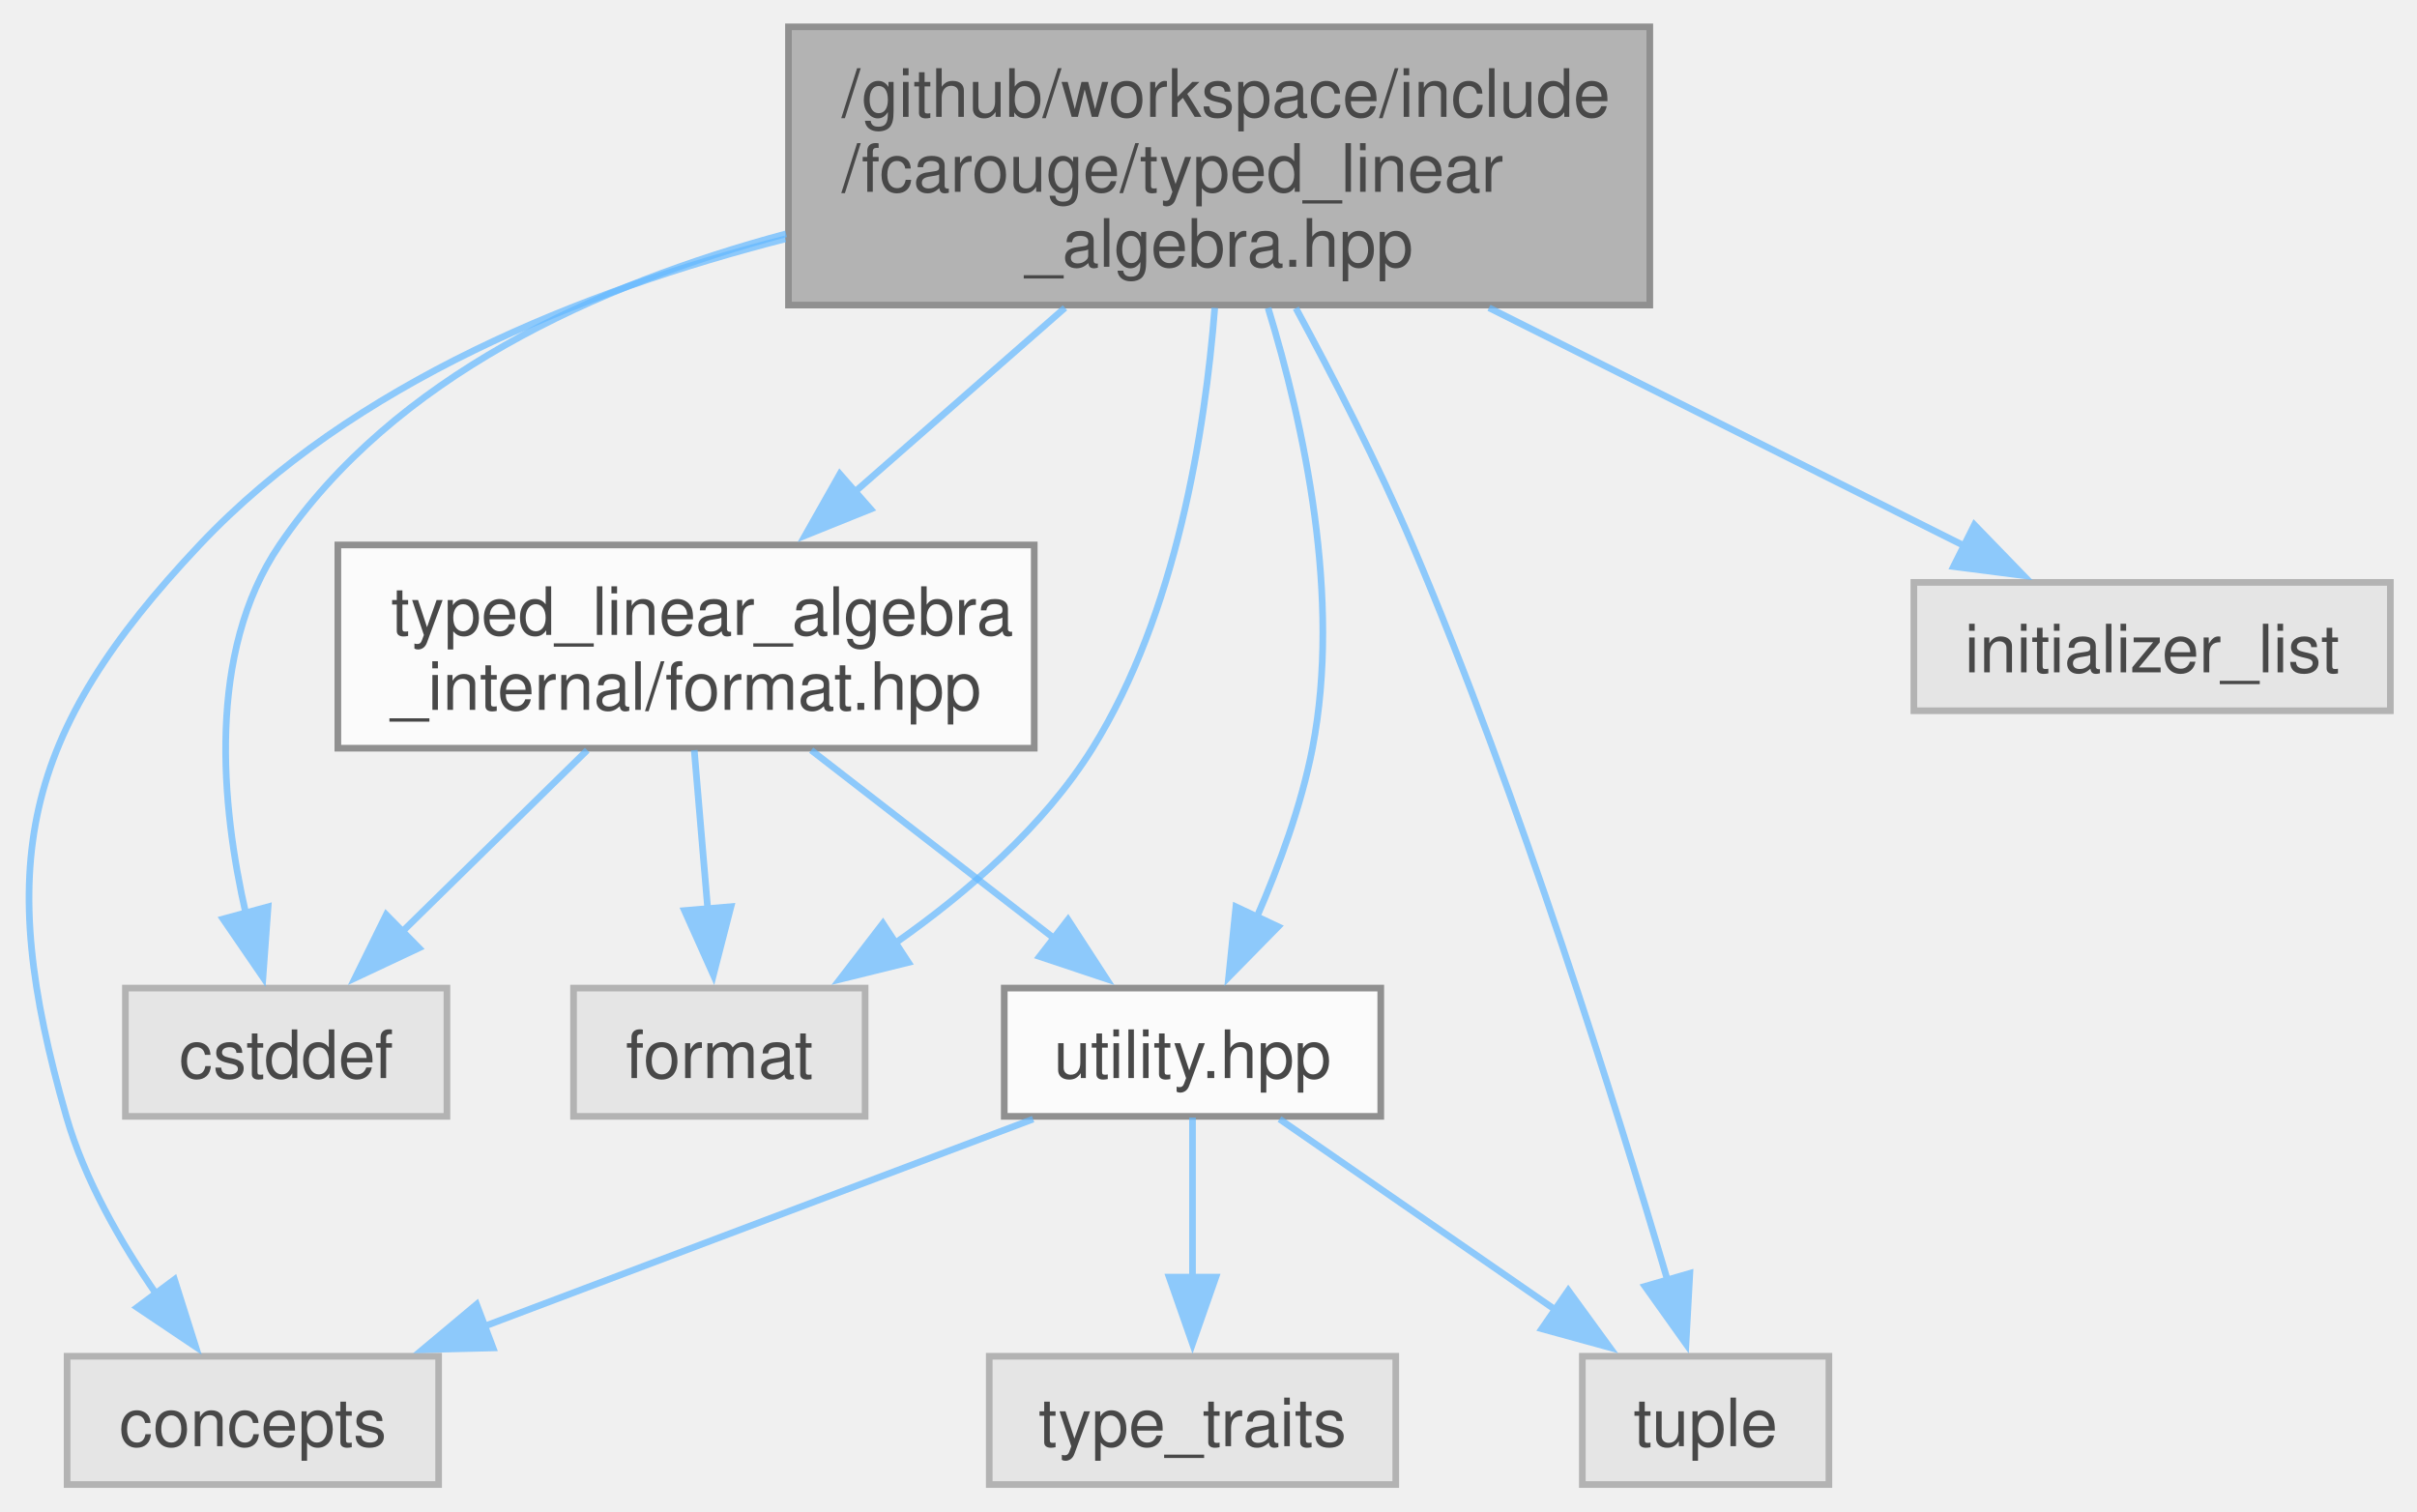
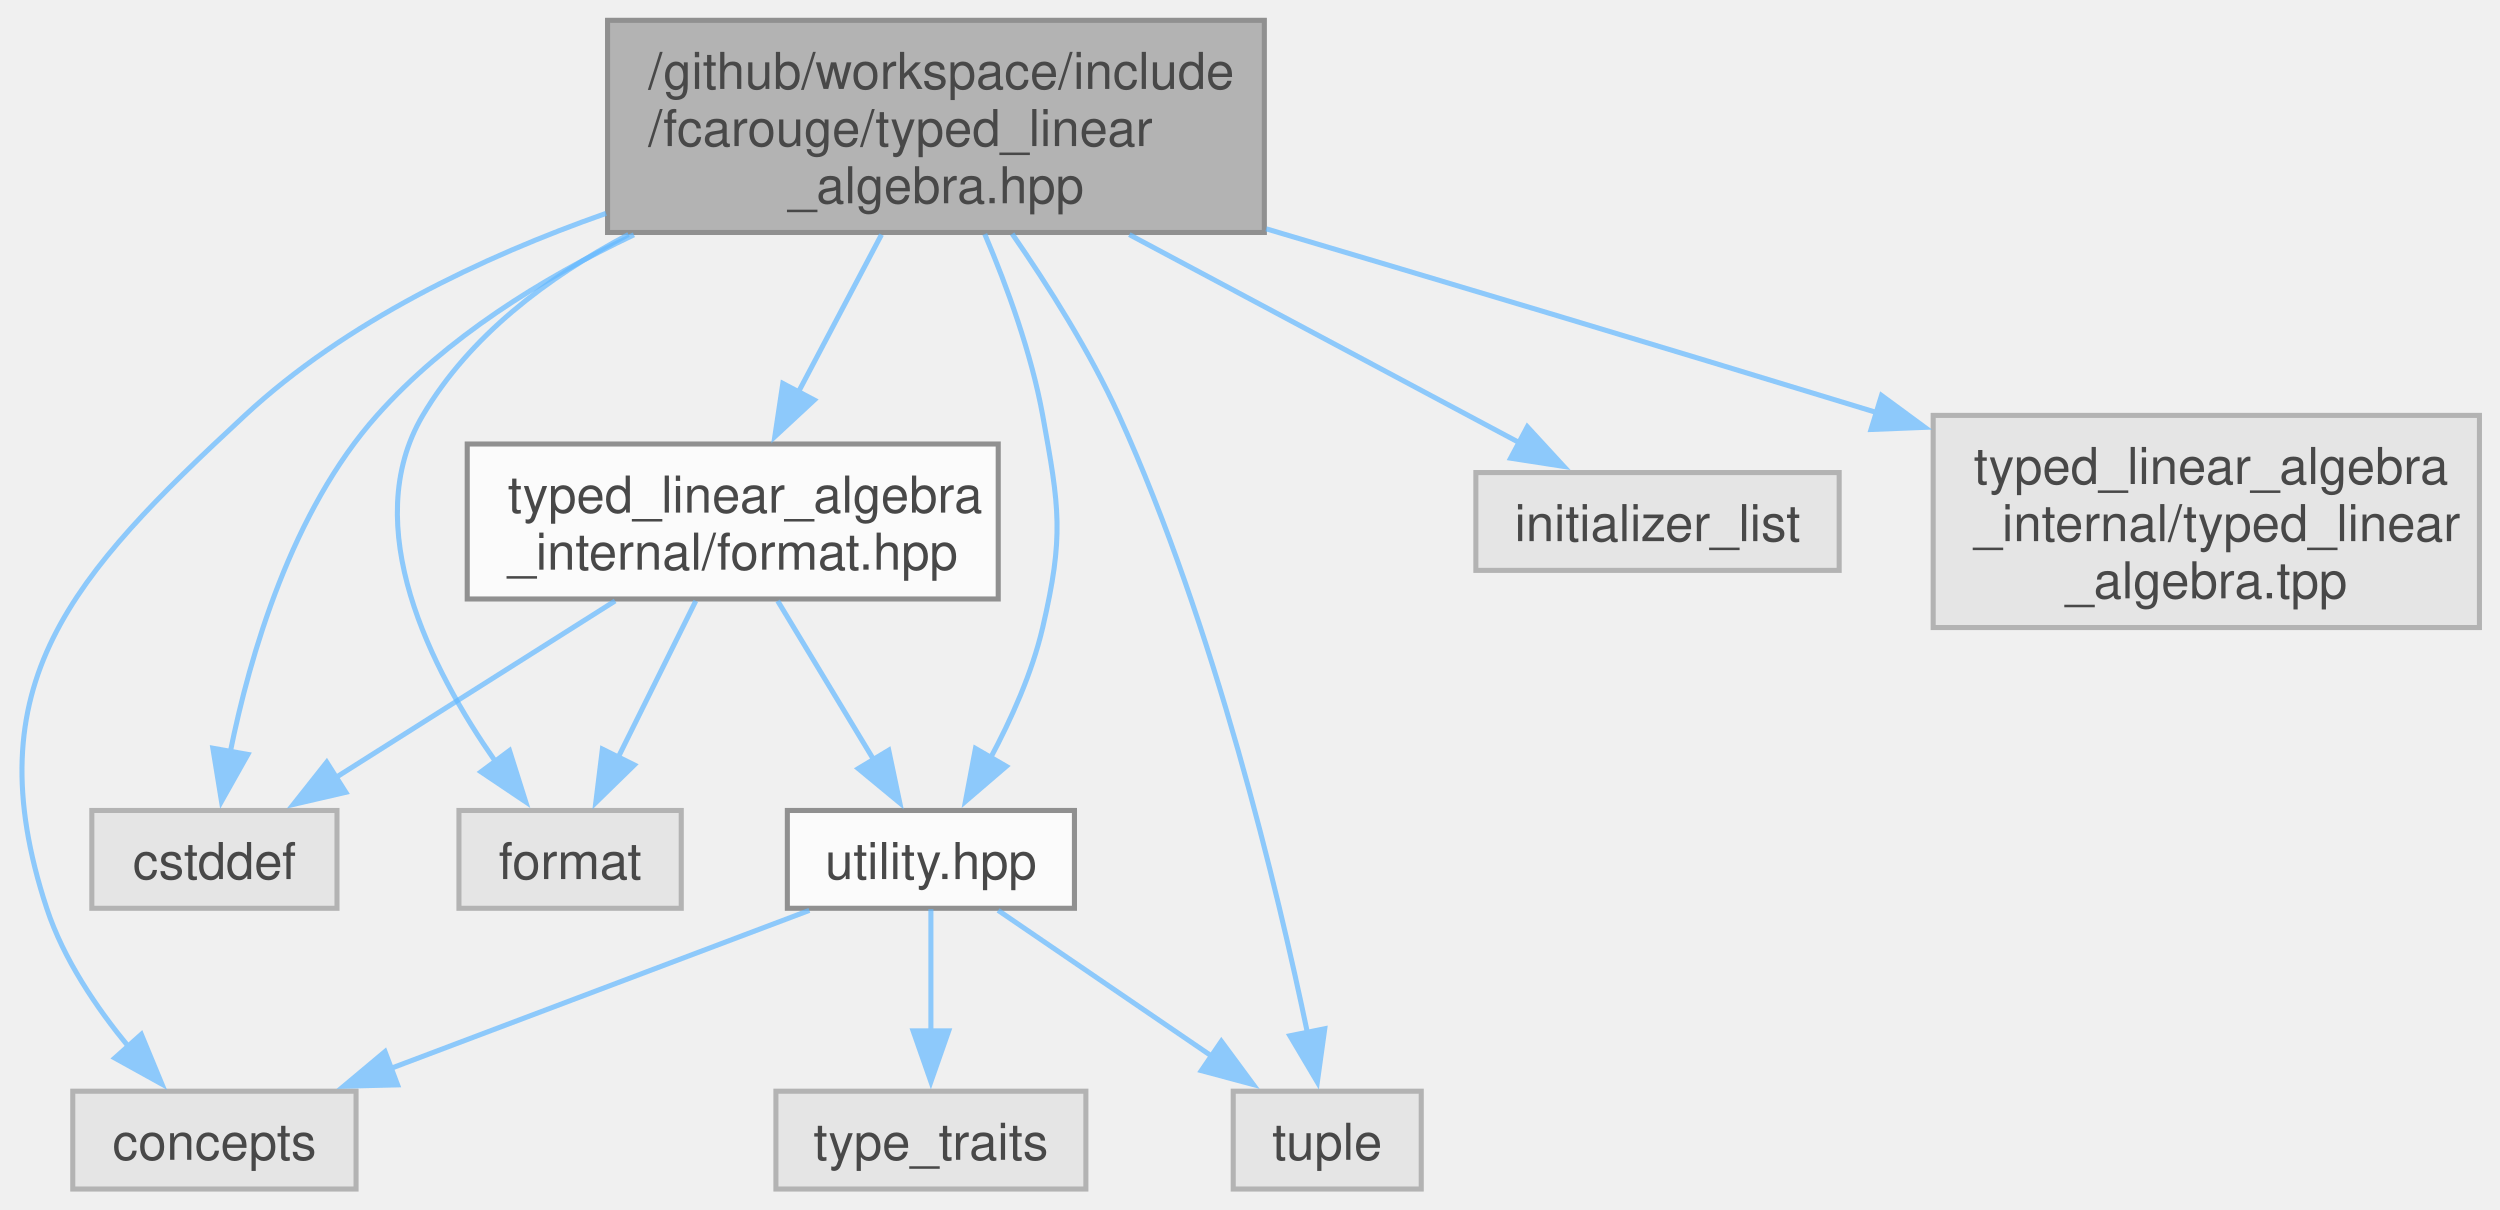
- <svg xmlns="http://www.w3.org/2000/svg" xmlns:xlink="http://www.w3.org/1999/xlink" width="363pt" height="227pt" viewBox="0.00 0.00 362.70 226.75">
+ <svg xmlns="http://www.w3.org/2000/svg" xmlns:xlink="http://www.w3.org/1999/xlink" width="492pt" height="238pt" viewBox="0.00 0.00 491.90 238.00">
  <svg id="main" version="1.1" xml:space="preserve">
    <style type="text/css">
.node, .edge {opacity: 0.7;}
.node.selected, .edge.selected {opacity: 1;}
.edge:hover path { stroke: red; }
.edge:hover polygon { stroke: red; fill: red; }
</style>
    <svg id="graph" class="graph">
-       <g id="graph0" class="graph" transform="scale(1 1) rotate(0) translate(4 222.75)">
+       <g id="graph0" class="graph" transform="scale(1 1) rotate(0) translate(4 234)">
        <g id="Node000001" class="node">
          <g id="a_Node000001">
            <a xlink:title="Typed linear algebra implementation.">
-               <polygon fill="#999999" stroke="#666666" points="243.57,-218.75 114.32,-218.75 114.32,-177 243.57,-177 243.57,-218.75" />
-               <text text-anchor="start" x="122.32" y="-205.25" font-family="Helvetica,sans-Serif" font-size="10.00">/github/workspace/include</text>
-               <text text-anchor="start" x="122.32" y="-194" font-family="Helvetica,sans-Serif" font-size="10.00">/fcarouge/typed_linear</text>
-               <text text-anchor="middle" x="178.95" y="-182.75" font-family="Helvetica,sans-Serif" font-size="10.00">_algebra.hpp</text>
+               <polygon fill="#999999" stroke="#666666" points="244.77,-230 115.52,-230 115.52,-188.25 244.77,-188.25 244.77,-230" />
+               <text text-anchor="start" x="123.52" y="-216.5" font-family="Helvetica,sans-Serif" font-size="10.00">/github/workspace/include</text>
+               <text text-anchor="start" x="123.52" y="-205.25" font-family="Helvetica,sans-Serif" font-size="10.00">/fcarouge/typed_linear</text>
+               <text text-anchor="middle" x="180.15" y="-194" font-family="Helvetica,sans-Serif" font-size="10.00">_algebra.hpp</text>
            </a>
          </g>
        </g>
        <g id="Node000002" class="node">
          <g id="a_Node000002">
            <a xlink:href="format_8hpp.xhtml" target="_top" xlink:title="Formatting support for the typed matrix.">
-               <polygon fill="white" stroke="#666666" points="151.2,-141 46.7,-141 46.7,-110.5 151.2,-110.5 151.2,-141" />
-               <text text-anchor="start" x="54.7" y="-127.5" font-family="Helvetica,sans-Serif" font-size="10.00">typed_linear_algebra</text>
-               <text text-anchor="middle" x="98.95" y="-116.25" font-family="Helvetica,sans-Serif" font-size="10.00">_internal/format.hpp</text>
+               <polygon fill="white" stroke="#666666" points="192.4,-146.62 87.9,-146.62 87.9,-116.12 192.4,-116.12 192.4,-146.62" />
+               <text text-anchor="start" x="95.9" y="-133.12" font-family="Helvetica,sans-Serif" font-size="10.00">typed_linear_algebra</text>
+               <text text-anchor="middle" x="140.15" y="-121.88" font-family="Helvetica,sans-Serif" font-size="10.00">_internal/format.hpp</text>
            </a>
          </g>
        </g>
        <g id="edge1_Node000001_Node000002" class="edge">
          <g id="a_edge1_Node000001_Node000002">
            <a xlink:title=" ">
-               <path fill="none" stroke="#63b8ff" d="M155.81,-176.59C145.89,-167.89 134.27,-157.71 124.13,-148.83" />
-               <polygon fill="#63b8ff" stroke="#63b8ff" points="126.65,-146.38 116.82,-142.42 122.03,-151.64 126.65,-146.38" />
+               <path fill="none" stroke="#63b8ff" d="M169.43,-187.83C164.4,-178.3 158.36,-166.87 153.08,-156.86" />
+               <polygon fill="#63b8ff" stroke="#63b8ff" points="156.2,-155.28 148.43,-148.07 150.01,-158.54 156.2,-155.28" />
            </a>
          </g>
        </g>
        <g id="Node000003" class="node">
          <g id="a_Node000003">
            <a xlink:href="utility_8hpp.xhtml" target="_top" xlink:title=" ">
-               <polygon fill="white" stroke="#666666" points="203.2,-74.5 146.7,-74.5 146.7,-55.25 203.2,-55.25 203.2,-74.5" />
-               <text text-anchor="middle" x="174.95" y="-61" font-family="Helvetica,sans-Serif" font-size="10.00">utility.hpp</text>
+               <polygon fill="white" stroke="#666666" points="207.4,-74.5 150.9,-74.5 150.9,-55.25 207.4,-55.25 207.4,-74.5" />
+               <text text-anchor="middle" x="179.15" y="-61" font-family="Helvetica,sans-Serif" font-size="10.00">utility.hpp</text>
            </a>
          </g>
        </g>
        <g id="edge8_Node000001_Node000003" class="edge">
          <g id="a_edge8_Node000001_Node000003">
            <a xlink:title=" ">
-               <path fill="none" stroke="#63b8ff" d="M186.29,-176.57C191.66,-159.02 197.32,-133.02 192.95,-110.5 191.28,-101.9 187.95,-92.85 184.61,-85.17" />
-               <polygon fill="#63b8ff" stroke="#63b8ff" points="187.8,-83.72 180.38,-76.16 181.46,-86.7 187.8,-83.72" />
+               <path fill="none" stroke="#63b8ff" d="M189.75,-187.93C194.17,-177.53 198.92,-164.49 201.15,-152.25 204.46,-133.99 205.36,-128.57 201.15,-110.5 199.07,-101.58 194.94,-92.39 190.81,-84.69" />
+               <polygon fill="#63b8ff" stroke="#63b8ff" points="193.99,-83.19 185.95,-76.29 187.92,-86.7 193.99,-83.19" />
            </a>
          </g>
        </g>
        <g id="Node000004" class="node">
          <g id="a_Node000004">
            <a xlink:title=" ">
-               <polygon fill="#e0e0e0" stroke="#999999" points="61.82,-19.25 6.07,-19.25 6.07,0 61.82,0 61.82,-19.25" />
-               <text text-anchor="middle" x="33.95" y="-5.75" font-family="Helvetica,sans-Serif" font-size="10.00">concepts</text>
+               <polygon fill="#e0e0e0" stroke="#999999" points="66.02,-19.25 10.27,-19.25 10.27,0 66.02,0 66.02,-19.25" />
+               <text text-anchor="middle" x="38.15" y="-5.75" font-family="Helvetica,sans-Serif" font-size="10.00">concepts</text>
            </a>
          </g>
        </g>
        <g id="edge9_Node000001_Node000004" class="edge">
          <g id="a_edge9_Node000001_Node000004">
            <a xlink:title=" ">
-               <path fill="none" stroke="#63b8ff" d="M113.85,-186.93C83.44,-179.15 48.95,-165.37 25.95,-141 -0.91,-112.54 -4.87,-92.86 5.95,-55.25 8.69,-45.72 14.14,-36.25 19.5,-28.51" />
-               <polygon fill="#63b8ff" stroke="#63b8ff" points="22.18,-30.77 25.37,-20.67 16.57,-26.58 22.18,-30.77" />
+               <path fill="none" stroke="#63b8ff" d="M115.22,-192.01C90.71,-183.39 63.98,-170.65 44.15,-152.25 10.08,-120.65 -9.4,-99.38 5.15,-55.25 8.45,-45.23 14.96,-35.62 21.34,-27.9" />
+               <polygon fill="#63b8ff" stroke="#63b8ff" points="23.76,-30.44 27.81,-20.65 18.54,-25.78 23.76,-30.44" />
            </a>
          </g>
        </g>
        <g id="Node000005" class="node">
          <g id="a_Node000005">
            <a xlink:title=" ">
-               <polygon fill="#e0e0e0" stroke="#999999" points="270.45,-19.25 233.45,-19.25 233.45,0 270.45,0 270.45,-19.25" />
-               <text text-anchor="middle" x="251.95" y="-5.75" font-family="Helvetica,sans-Serif" font-size="10.00">tuple</text>
+               <polygon fill="#e0e0e0" stroke="#999999" points="275.65,-19.25 238.65,-19.25 238.65,0 275.65,0 275.65,-19.25" />
+               <text text-anchor="middle" x="257.15" y="-5.75" font-family="Helvetica,sans-Serif" font-size="10.00">tuple</text>
            </a>
          </g>
        </g>
        <g id="edge13_Node000001_Node000005" class="edge">
          <g id="a_edge13_Node000001_Node000005">
            <a xlink:title=" ">
-               <path fill="none" stroke="#63b8ff" d="M190.46,-176.54C196.12,-166.1 202.82,-153.07 207.95,-141 224.18,-102.84 238.63,-56.48 246.25,-30.59" />
-               <polygon fill="#63b8ff" stroke="#63b8ff" points="249.58,-31.69 249,-21.11 242.85,-29.74 249.58,-31.69" />
+               <path fill="none" stroke="#63b8ff" d="M195.15,-187.98C202.28,-177.7 210.46,-164.75 216.15,-152.25 234.99,-110.83 247.44,-58.64 253.28,-30.61" />
+               <polygon fill="#63b8ff" stroke="#63b8ff" points="256.66,-31.54 255.2,-21.05 249.8,-30.16 256.66,-31.54" />
            </a>
          </g>
        </g>
        <g id="Node000007" class="node">
          <g id="a_Node000007">
            <a xlink:title=" ">
-               <polygon fill="#e0e0e0" stroke="#999999" points="63.07,-74.5 14.82,-74.5 14.82,-55.25 63.07,-55.25 63.07,-74.5" />
-               <text text-anchor="middle" x="38.95" y="-61" font-family="Helvetica,sans-Serif" font-size="10.00">cstddef</text>
+               <polygon fill="#e0e0e0" stroke="#999999" points="62.27,-74.5 14.02,-74.5 14.02,-55.25 62.27,-55.25 62.27,-74.5" />
+               <text text-anchor="middle" x="38.15" y="-61" font-family="Helvetica,sans-Serif" font-size="10.00">cstddef</text>
            </a>
          </g>
        </g>
        <g id="edge10_Node000001_Node000007" class="edge">
          <g id="a_edge10_Node000001_Node000007">
            <a xlink:title=" ">
-               <path fill="none" stroke="#63b8ff" d="M113.96,-187.69C85.67,-180.11 55.11,-166.27 37.95,-141 26.97,-124.84 29.18,-101.86 32.91,-85.59" />
-               <polygon fill="#63b8ff" stroke="#63b8ff" points="36.23,-86.7 35.46,-76.13 29.47,-84.87 36.23,-86.7" />
+               <path fill="none" stroke="#63b8ff" d="M120.7,-187.79C102.52,-179.18 83.75,-167.52 70.15,-152.25 53.38,-133.44 45.13,-105.06 41.27,-86.02" />
+               <polygon fill="#63b8ff" stroke="#63b8ff" points="44.73,-85.53 39.54,-76.3 37.84,-86.75 44.73,-85.53" />
            </a>
          </g>
        </g>
        <g id="Node000008" class="node">
          <g id="a_Node000008">
            <a xlink:title=" ">
-               <polygon fill="#e0e0e0" stroke="#999999" points="125.82,-74.5 82.07,-74.5 82.07,-55.25 125.82,-55.25 125.82,-74.5" />
-               <text text-anchor="middle" x="103.95" y="-61" font-family="Helvetica,sans-Serif" font-size="10.00">format</text>
+               <polygon fill="#e0e0e0" stroke="#999999" points="130.02,-74.5 86.27,-74.5 86.27,-55.25 130.02,-55.25 130.02,-74.5" />
+               <text text-anchor="middle" x="108.15" y="-61" font-family="Helvetica,sans-Serif" font-size="10.00">format</text>
            </a>
          </g>
        </g>
        <g id="edge11_Node000001_Node000008" class="edge">
          <g id="a_edge11_Node000001_Node000008">
            <a xlink:title=" ">
-               <path fill="none" stroke="#63b8ff" d="M178.29,-176.58C176.84,-158.1 172.53,-130.7 159.95,-110.5 152.6,-98.71 140.99,-88.7 130.24,-81.18" />
-               <polygon fill="#63b8ff" stroke="#63b8ff" points="132.32,-78.35 122.03,-75.81 128.49,-84.21 132.32,-78.35" />
+               <path fill="none" stroke="#63b8ff" d="M119.64,-187.85C103.68,-179.43 88.36,-167.87 79.15,-152.25 66.33,-130.51 80.76,-102.31 93.44,-84.15" />
+               <polygon fill="#63b8ff" stroke="#63b8ff" points="96.22,-86.29 99.41,-76.19 90.61,-82.1 96.22,-86.29" />
            </a>
          </g>
        </g>
        <g id="Node000009" class="node">
          <g id="a_Node000009">
            <a xlink:title=" ">
-               <polygon fill="#e0e0e0" stroke="#999999" points="354.7,-135.38 283.2,-135.38 283.2,-116.12 354.7,-116.12 354.7,-135.38" />
-               <text text-anchor="middle" x="318.95" y="-121.88" font-family="Helvetica,sans-Serif" font-size="10.00">initializer_list</text>
+               <polygon fill="#e0e0e0" stroke="#999999" points="357.9,-141 286.4,-141 286.4,-121.75 357.9,-121.75 357.9,-141" />
+               <text text-anchor="middle" x="322.15" y="-127.5" font-family="Helvetica,sans-Serif" font-size="10.00">initializer_list</text>
            </a>
          </g>
        </g>
        <g id="edge12_Node000001_Node000009" class="edge">
          <g id="a_edge12_Node000001_Node000009">
            <a xlink:title=" ">
-               <path fill="none" stroke="#63b8ff" d="M219.44,-176.59C242.31,-165.14 270.31,-151.11 290.78,-140.86" />
-               <polygon fill="#63b8ff" stroke="#63b8ff" points="292.28,-144.02 299.66,-136.41 289.15,-137.76 292.28,-144.02" />
+               <path fill="none" stroke="#63b8ff" d="M218.2,-187.83C242.49,-174.87 273.38,-158.39 295.16,-146.77" />
+               <polygon fill="#63b8ff" stroke="#63b8ff" points="296.53,-150.01 303.71,-142.21 293.24,-143.83 296.53,-150.01" />
+             </a>
+           </g>
+         </g>
+         <g id="Node000010" class="node">
+           <g id="a_Node000010">
+             <a xlink:title=" ">
+               <polygon fill="#e0e0e0" stroke="#999999" points="483.9,-152.25 376.4,-152.25 376.4,-110.5 483.9,-110.5 483.9,-152.25" />
+               <text text-anchor="start" x="384.4" y="-138.75" font-family="Helvetica,sans-Serif" font-size="10.00">typed_linear_algebra</text>
+               <text text-anchor="start" x="384.4" y="-127.5" font-family="Helvetica,sans-Serif" font-size="10.00">_internal/typed_linear</text>
+               <text text-anchor="middle" x="430.15" y="-116.25" font-family="Helvetica,sans-Serif" font-size="10.00">_algebra.tpp</text>
+             </a>
+           </g>
+         </g>
+         <g id="edge14_Node000001_Node000010" class="edge">
+           <g id="a_edge14_Node000001_Node000010">
+             <a xlink:title=" ">
+               <path fill="none" stroke="#63b8ff" d="M245.13,-188.97C278.45,-179.09 319.95,-166.69 365.24,-152.82" />
+               <polygon fill="#63b8ff" stroke="#63b8ff" points="366.23,-156.17 374.76,-149.9 364.17,-149.48 366.23,-156.17" />
            </a>
          </g>
        </g>
        <g id="edge2_Node000002_Node000003" class="edge">
          <g id="a_edge2_Node000002_Node000003">
            <a xlink:title=" ">
-               <path fill="none" stroke="#63b8ff" d="M117.73,-110.2C128.86,-101.58 142.97,-90.65 154.39,-81.8" />
-               <polygon fill="#63b8ff" stroke="#63b8ff" points="156.27,-84.77 162.04,-75.88 151.99,-79.24 156.27,-84.77" />
+               <path fill="none" stroke="#63b8ff" d="M149,-115.74C154.61,-106.46 161.92,-94.37 167.93,-84.42" />
+               <polygon fill="#63b8ff" stroke="#63b8ff" points="170.85,-86.36 173.03,-75.99 164.86,-82.74 170.85,-86.36" />
            </a>
          </g>
        </g>
        <g id="edge6_Node000002_Node000007" class="edge">
          <g id="a_edge6_Node000002_Node000007">
            <a xlink:title=" ">
-               <path fill="none" stroke="#63b8ff" d="M84.12,-110.2C75.68,-101.92 65.08,-91.52 56.27,-82.87" />
-               <polygon fill="#63b8ff" stroke="#63b8ff" points="58.87,-80.52 49.28,-76.01 53.96,-85.51 58.87,-80.52" />
+               <path fill="none" stroke="#63b8ff" d="M117,-115.74C100.55,-105.34 78.52,-91.4 61.92,-80.91" />
+               <polygon fill="#63b8ff" stroke="#63b8ff" points="64,-78.08 53.67,-75.69 60.25,-84 64,-78.08" />
            </a>
          </g>
        </g>
        <g id="edge7_Node000002_Node000008" class="edge">
          <g id="a_edge7_Node000002_Node000008">
            <a xlink:title=" ">
-               <path fill="none" stroke="#63b8ff" d="M100.18,-110.2C100.8,-102.96 101.55,-94.09 102.22,-86.19" />
-               <polygon fill="#63b8ff" stroke="#63b8ff" points="105.69,-86.72 103.05,-76.46 98.72,-86.13 105.69,-86.72" />
+               <path fill="none" stroke="#63b8ff" d="M132.88,-115.74C128.33,-106.56 122.41,-94.63 117.5,-84.74" />
+               <polygon fill="#63b8ff" stroke="#63b8ff" points="120.78,-83.46 113.2,-76.05 114.5,-86.57 120.78,-83.46" />
            </a>
          </g>
        </g>
        <g id="edge3_Node000003_Node000004" class="edge">
          <g id="a_edge3_Node000003_Node000004">
            <a xlink:title=" ">
-               <path fill="none" stroke="#63b8ff" d="M151.03,-54.84C128.44,-46.31 94.31,-33.42 68.72,-23.76" />
-               <polygon fill="#63b8ff" stroke="#63b8ff" points="69.99,-20.5 59.4,-20.24 67.52,-27.04 69.99,-20.5" />
+               <path fill="none" stroke="#63b8ff" d="M155.23,-54.84C132.64,-46.31 98.51,-33.42 72.92,-23.76" />
+               <polygon fill="#63b8ff" stroke="#63b8ff" points="74.19,-20.5 63.6,-20.24 71.72,-27.04 74.19,-20.5" />
            </a>
          </g>
        </g>
        <g id="edge4_Node000003_Node000005" class="edge">
          <g id="a_edge4_Node000003_Node000005">
            <a xlink:title=" ">
-               <path fill="none" stroke="#63b8ff" d="M188.01,-54.84C199.4,-46.96 216.18,-35.36 229.69,-26.02" />
-               <polygon fill="#63b8ff" stroke="#63b8ff" points="231.34,-29.13 237.58,-20.56 227.36,-23.37 231.34,-29.13" />
+               <path fill="none" stroke="#63b8ff" d="M192.38,-54.84C203.92,-46.96 220.91,-35.36 234.6,-26.02" />
+               <polygon fill="#63b8ff" stroke="#63b8ff" points="236.31,-29.08 242.6,-20.56 232.37,-23.3 236.31,-29.08" />
            </a>
          </g>
        </g>
        <g id="Node000006" class="node">
          <g id="a_Node000006">
            <a xlink:title=" ">
-               <polygon fill="#e0e0e0" stroke="#999999" points="205.45,-19.25 144.45,-19.25 144.45,0 205.45,0 205.45,-19.25" />
-               <text text-anchor="middle" x="174.95" y="-5.75" font-family="Helvetica,sans-Serif" font-size="10.00">type_traits</text>
+               <polygon fill="#e0e0e0" stroke="#999999" points="209.65,-19.25 148.65,-19.25 148.65,0 209.65,0 209.65,-19.25" />
+               <text text-anchor="middle" x="179.15" y="-5.75" font-family="Helvetica,sans-Serif" font-size="10.00">type_traits</text>
            </a>
          </g>
        </g>
        <g id="edge5_Node000003_Node000006" class="edge">
          <g id="a_edge5_Node000003_Node000006">
            <a xlink:title=" ">
-               <path fill="none" stroke="#63b8ff" d="M174.95,-55.08C174.95,-48.57 174.95,-39.42 174.95,-31.12" />
-               <polygon fill="#63b8ff" stroke="#63b8ff" points="178.45,-31.12 174.95,-21.12 171.45,-31.12 178.45,-31.12" />
+               <path fill="none" stroke="#63b8ff" d="M179.15,-55.08C179.15,-48.57 179.15,-39.42 179.15,-31.12" />
+               <polygon fill="#63b8ff" stroke="#63b8ff" points="182.65,-31.12 179.15,-21.12 175.65,-31.12 182.65,-31.12" />
            </a>
          </g>
        </g>
      </g>
    </svg>
  </svg>
  <style type="text/css">

[data-mouse-over-selected='false'] { opacity: 0.7; }
[data-mouse-over-selected='true']  { opacity: 1.0; }

</style>
</svg>
